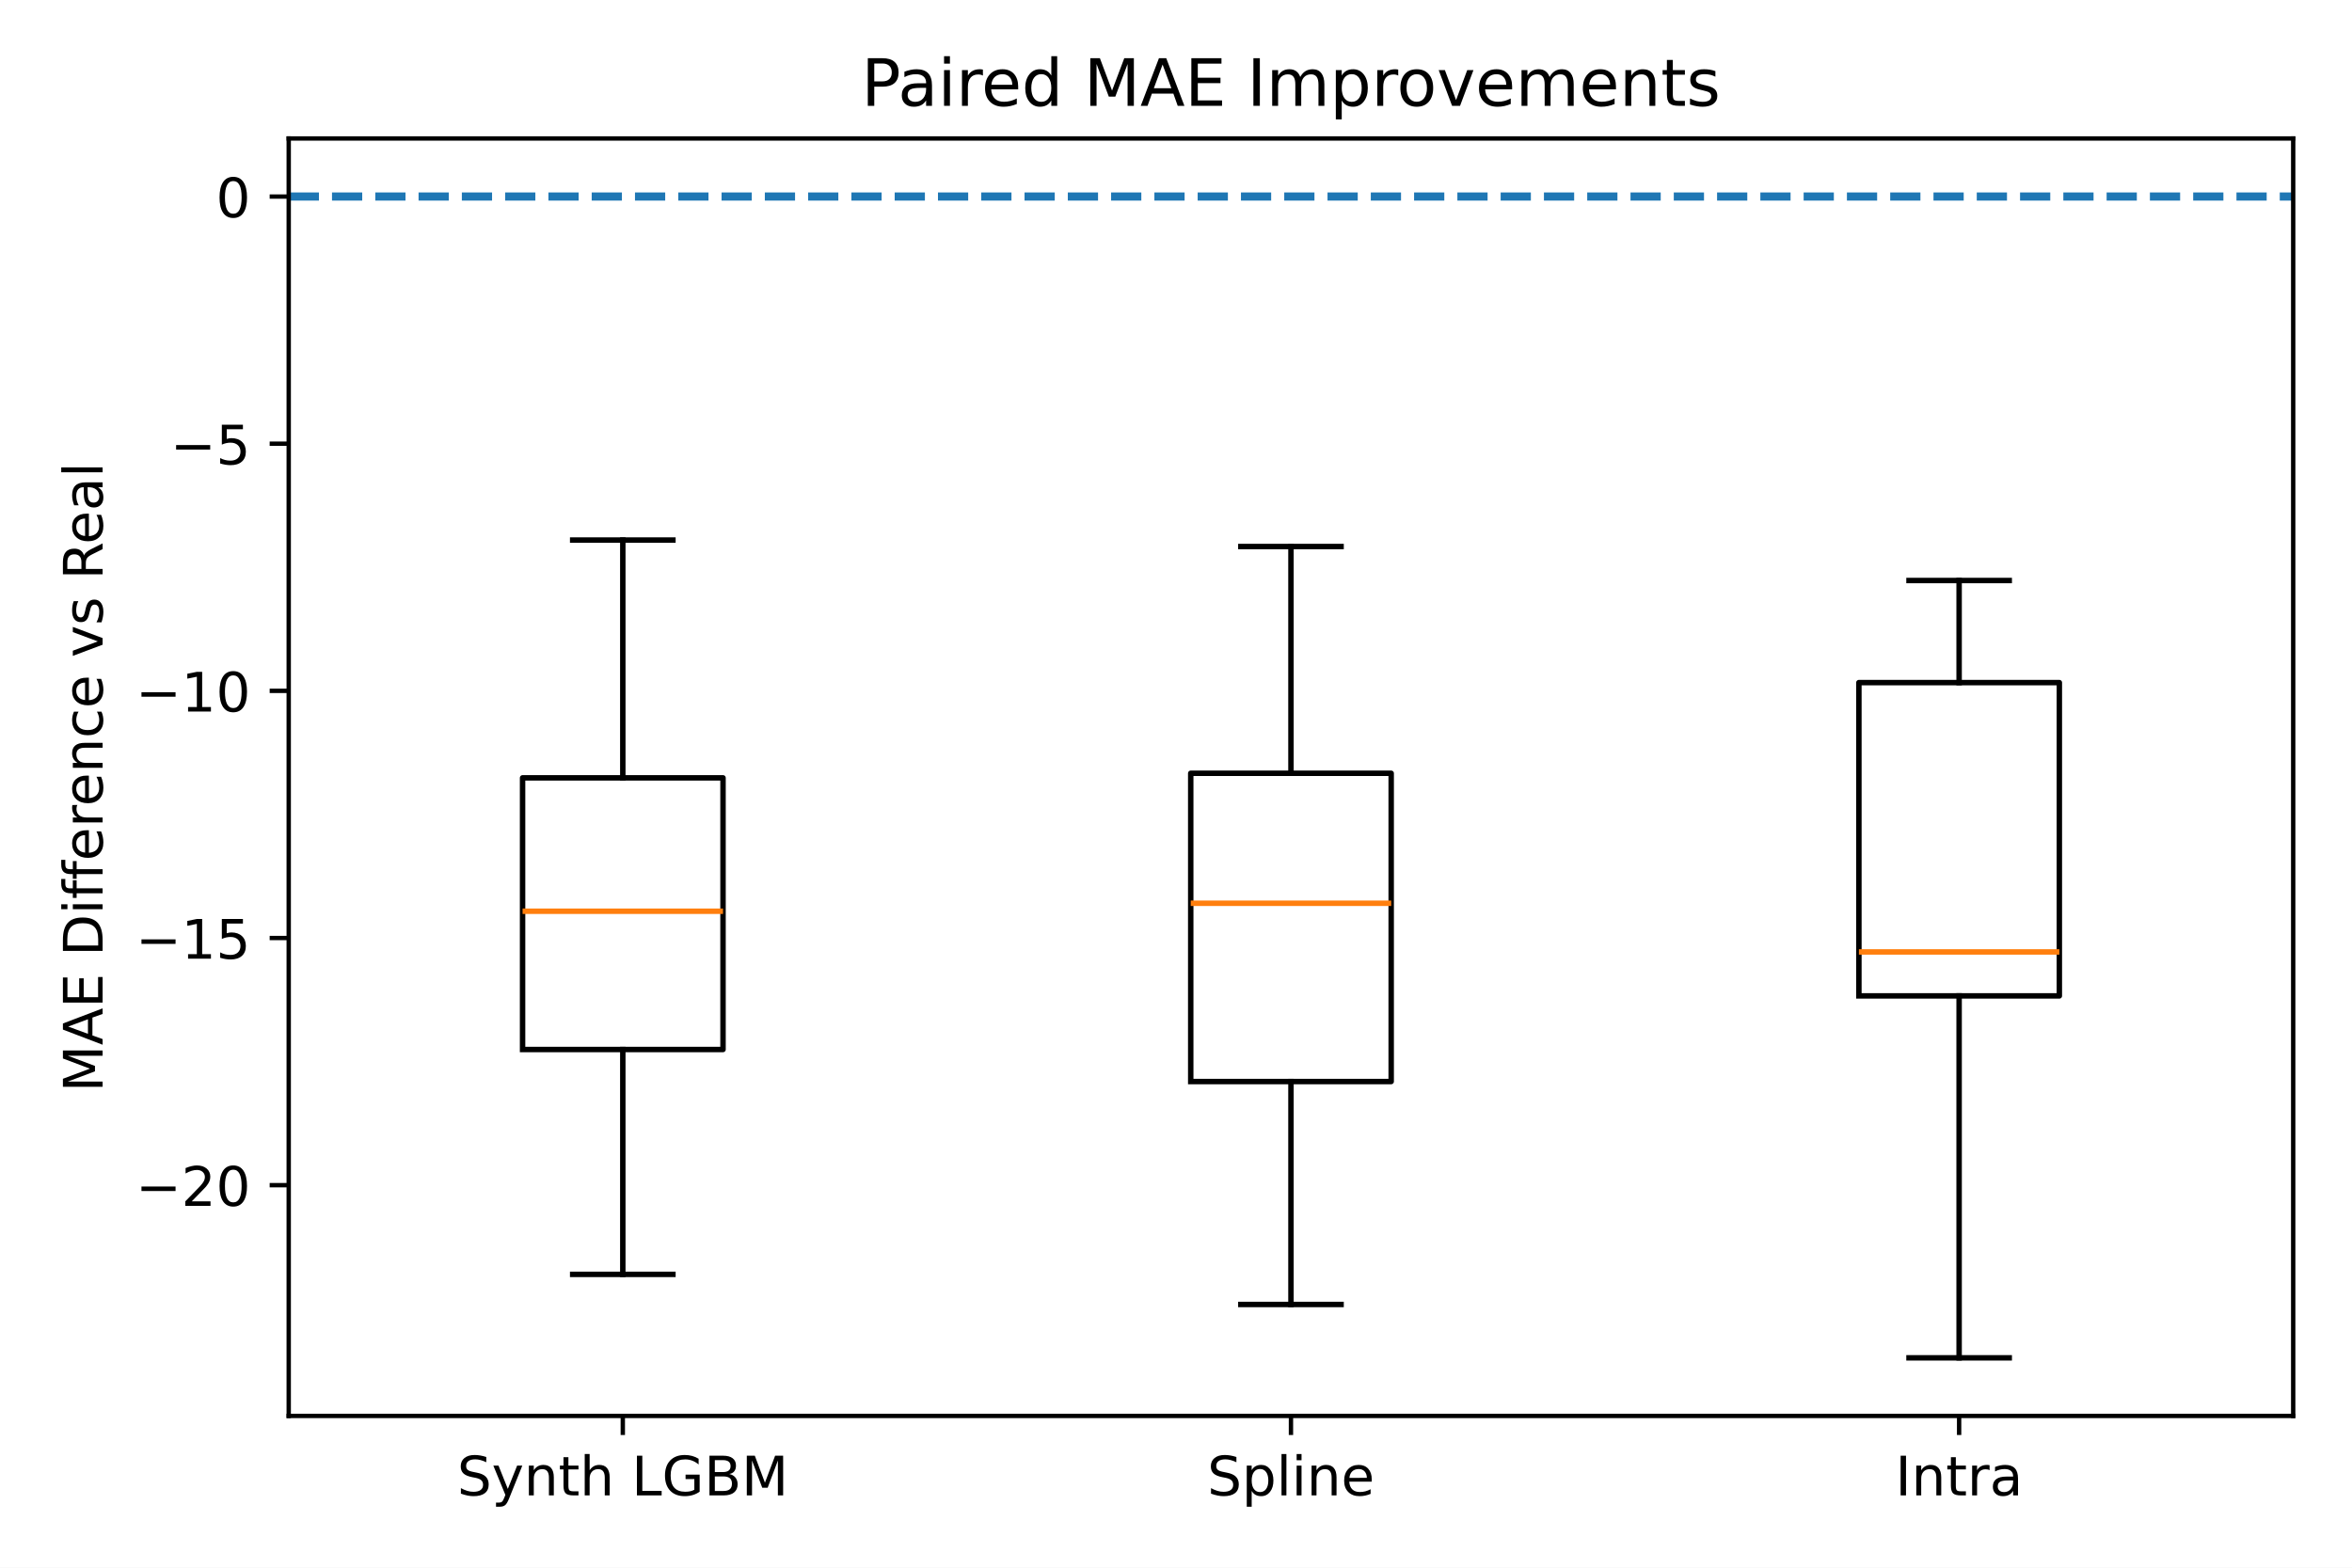
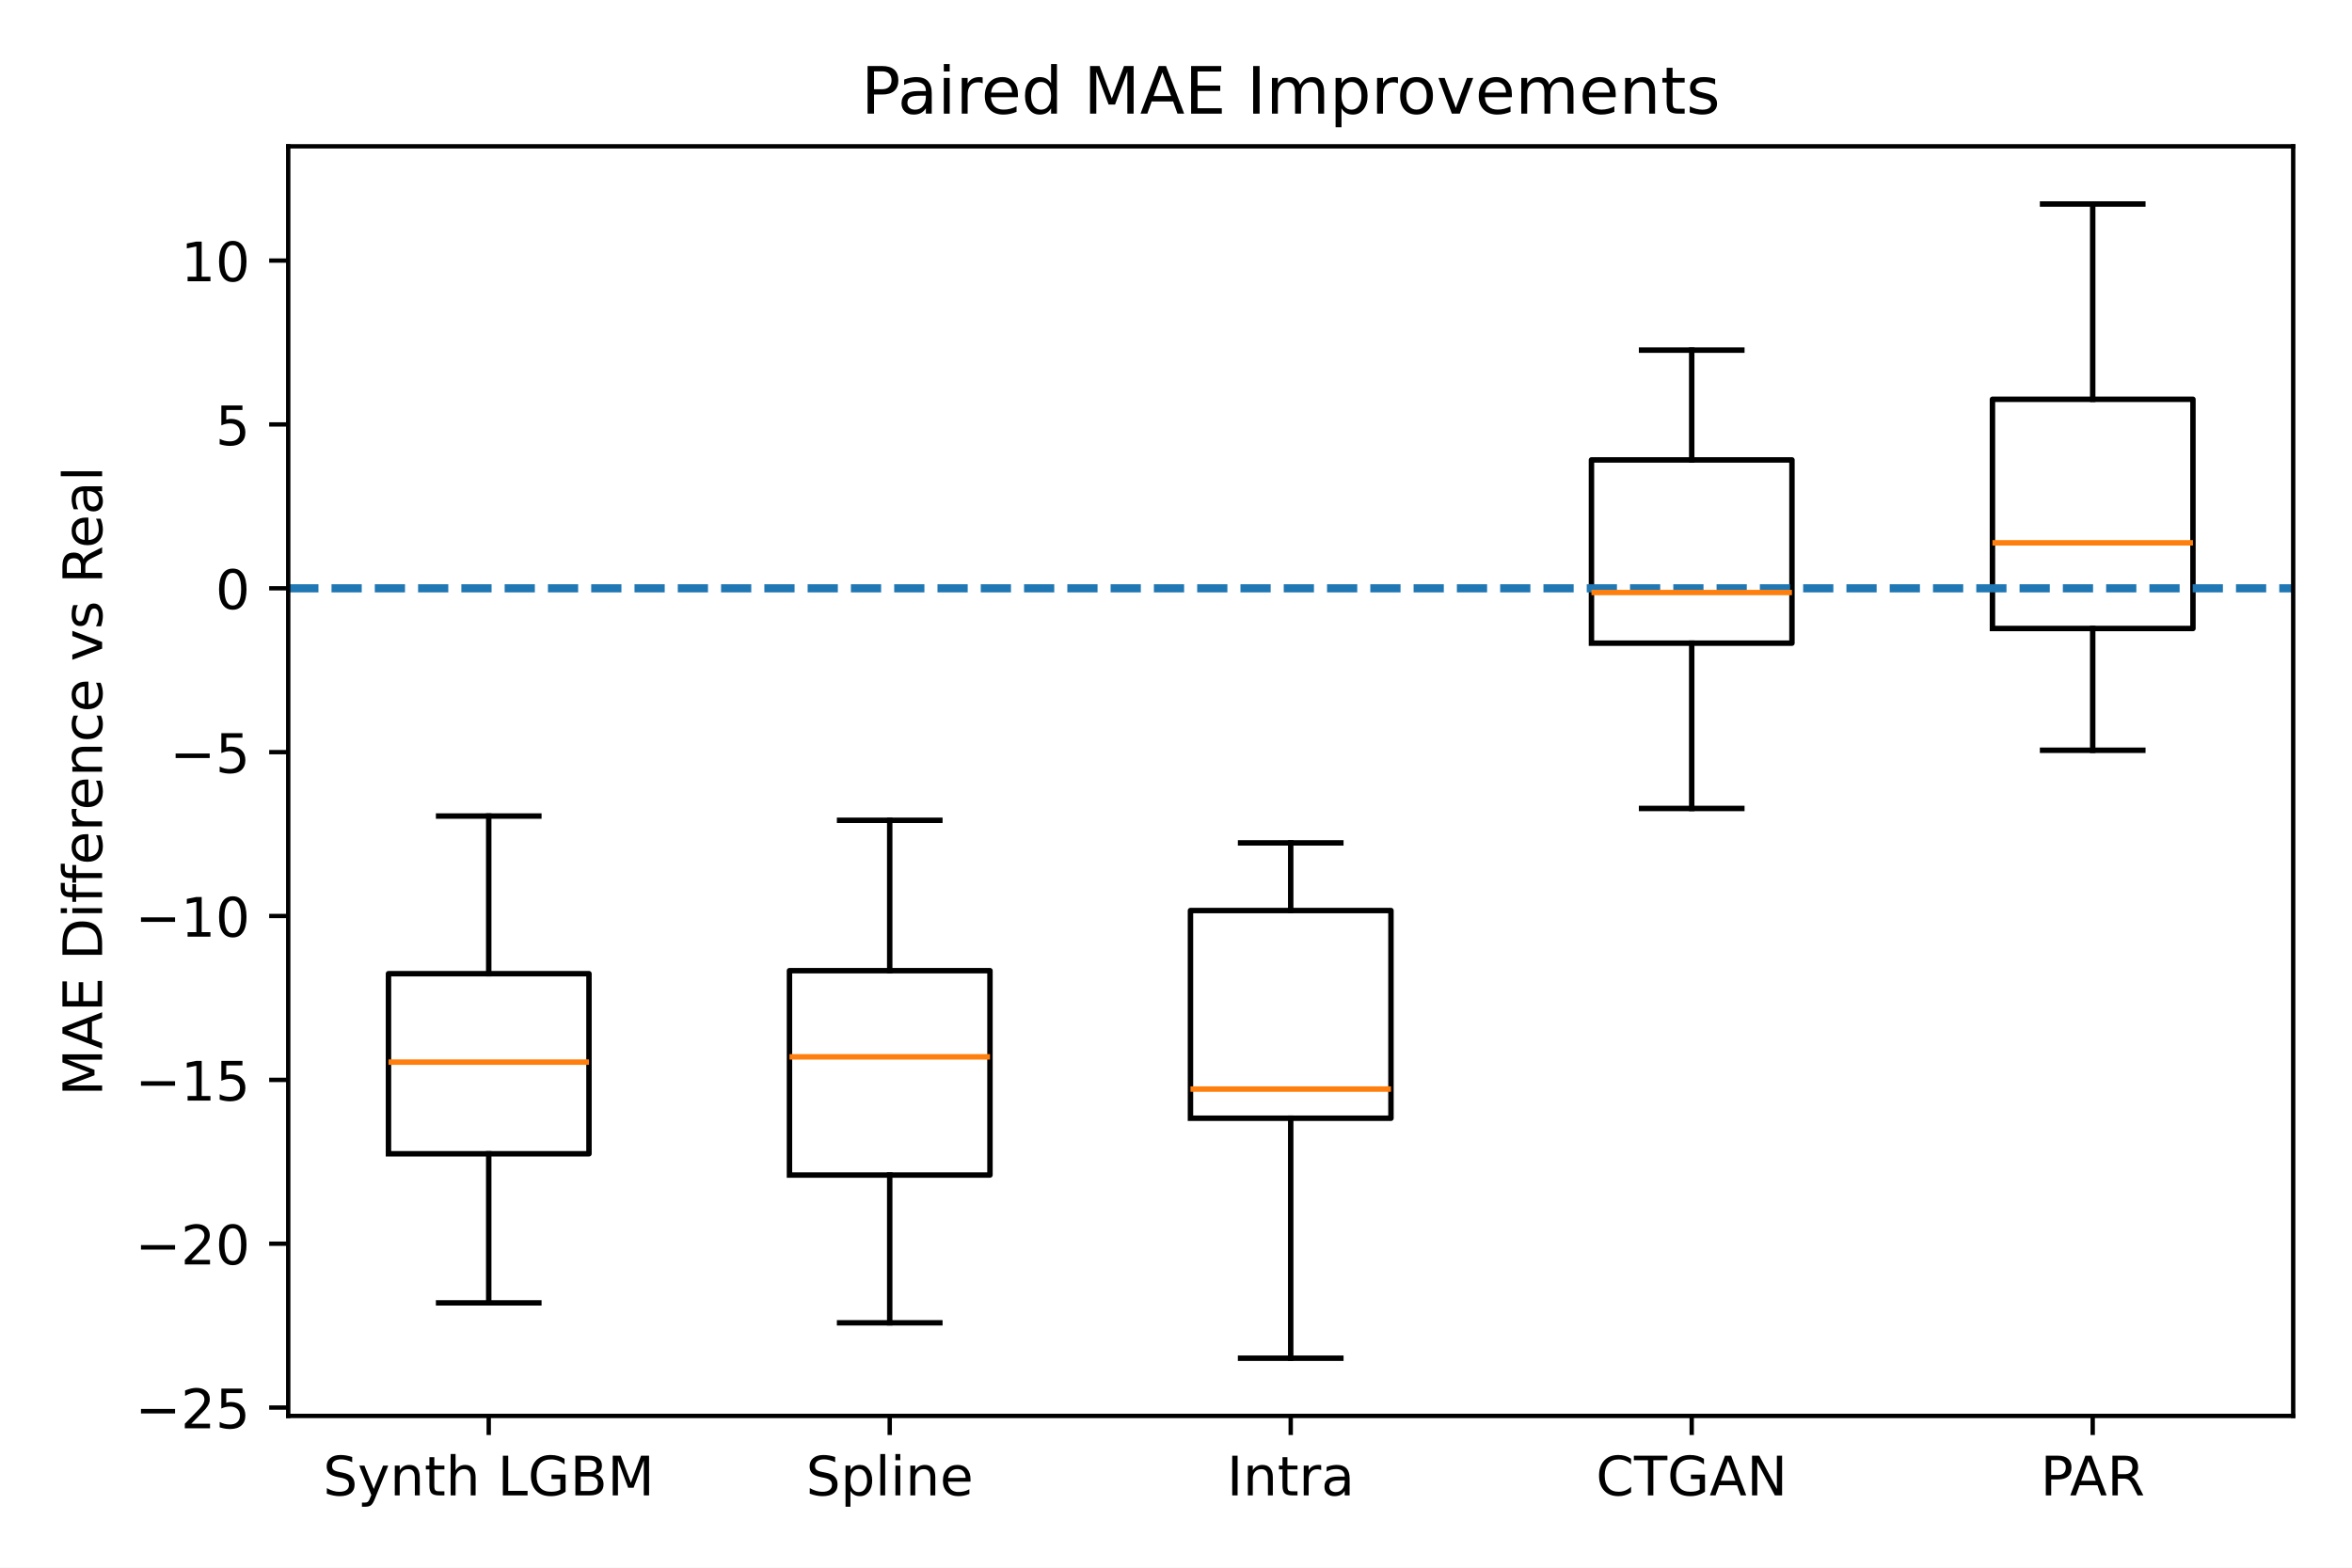
<svg xmlns="http://www.w3.org/2000/svg" xmlns:xlink="http://www.w3.org/1999/xlink" width="432pt" height="288pt" viewBox="0 0 432 288" version="1.1">
  <defs>
    <style type="text/css">*{stroke-linejoin: round; stroke-linecap: butt}</style>
  </defs>
  <g id="figure_1">
    <g id="patch_1">
      <path d="M 0 288  L 432 288  L 432 0  L 0 0  z " style="fill: #ffffff" />
    </g>
    <g id="axes_1">
      <g id="patch_2">
-         <path d="M 53.03 260.12  L 421.2 260.12  L 421.2 25.44  L 53.03 25.44  z " style="fill: #ffffff" />
+         <path d="M 52.94 260.12  L 421.2 260.12  L 421.2 26.88  L 52.94 26.88  z " style="fill: #ffffff" />
      </g>
      <g id="matplotlib.axis_1">
        <g id="xtick_1">
          <g id="line2d_1">
            <defs>
-               <path id="m2a86702e23" d="M 0 0  L 0 3.5  " style="stroke: #000000; stroke-width: 0.8" />
+               <path id="m027988847a" d="M 0 0  L 0 3.5  " style="stroke: #000000; stroke-width: 0.8" />
            </defs>
            <g>
-               <use xlink:href="#m2a86702e23" x="114.392" y="260.12" style="stroke: #000000; stroke-width: 0.8" />
+               <use xlink:href="#m027988847a" x="89.766" y="260.12" style="stroke: #000000; stroke-width: 0.8" />
            </g>
          </g>
          <g id="text_1">
-             <g transform="translate(83.96667 274.7184) scale(0.1 -0.1)">
+             <g transform="translate(59.341 274.7184) scale(0.1 -0.1)">
              <defs>
                <path id="DejaVuSans-53" d="M 3425 4513  L 3425 3897  Q 3066 4069 2747 4153  Q 2428 4238 2131 4238  Q 1616 4238 1336 4038  Q 1056 3838 1056 3469  Q 1056 3159 1242 3001  Q 1428 2844 1947 2747  L 2328 2669  Q 3034 2534 3370 2195  Q 3706 1856 3706 1288  Q 3706 609 3251 259  Q 2797 -91 1919 -91  Q 1588 -91 1214 -16  Q 841 59 441 206  L 441 856  Q 825 641 1194 531  Q 1563 422 1919 422  Q 2459 422 2753 634  Q 3047 847 3047 1241  Q 3047 1584 2836 1778  Q 2625 1972 2144 2069  L 1759 2144  Q 1053 2284 737 2584  Q 422 2884 422 3419  Q 422 4038 858 4394  Q 1294 4750 2059 4750  Q 2388 4750 2728 4690  Q 3069 4631 3425 4513  z " transform="scale(0.015625)" />
                <path id="DejaVuSans-79" d="M 2059 -325  Q 1816 -950 1584 -1140  Q 1353 -1331 966 -1331  L 506 -1331  L 506 -850  L 844 -850  Q 1081 -850 1212 -737  Q 1344 -625 1503 -206  L 1606 56  L 191 3500  L 800 3500  L 1894 763  L 2988 3500  L 3597 3500  L 2059 -325  z " transform="scale(0.015625)" />
                <path id="DejaVuSans-6e" d="M 3513 2113  L 3513 0  L 2938 0  L 2938 2094  Q 2938 2591 2744 2837  Q 2550 3084 2163 3084  Q 1697 3084 1428 2787  Q 1159 2491 1159 1978  L 1159 0  L 581 0  L 581 3500  L 1159 3500  L 1159 2956  Q 1366 3272 1645 3428  Q 1925 3584 2291 3584  Q 2894 3584 3203 3211  Q 3513 2838 3513 2113  z " transform="scale(0.015625)" />
                <path id="DejaVuSans-74" d="M 1172 4494  L 1172 3500  L 2356 3500  L 2356 3053  L 1172 3053  L 1172 1153  Q 1172 725 1289 603  Q 1406 481 1766 481  L 2356 481  L 2356 0  L 1766 0  Q 1100 0 847 248  Q 594 497 594 1153  L 594 3053  L 172 3053  L 172 3500  L 594 3500  L 594 4494  L 1172 4494  z " transform="scale(0.015625)" />
                <path id="DejaVuSans-68" d="M 3513 2113  L 3513 0  L 2938 0  L 2938 2094  Q 2938 2591 2744 2837  Q 2550 3084 2163 3084  Q 1697 3084 1428 2787  Q 1159 2491 1159 1978  L 1159 0  L 581 0  L 581 4863  L 1159 4863  L 1159 2956  Q 1366 3272 1645 3428  Q 1925 3584 2291 3584  Q 2894 3584 3203 3211  Q 3513 2838 3513 2113  z " transform="scale(0.015625)" />
                <path id="DejaVuSans-20" transform="scale(0.015625)" />
                <path id="DejaVuSans-4c" d="M 628 4666  L 1259 4666  L 1259 531  L 3531 531  L 3531 0  L 628 0  L 628 4666  z " transform="scale(0.015625)" />
                <path id="DejaVuSans-47" d="M 3809 666  L 3809 1919  L 2778 1919  L 2778 2438  L 4434 2438  L 4434 434  Q 4069 175 3628 42  Q 3188 -91 2688 -91  Q 1594 -91 976 548  Q 359 1188 359 2328  Q 359 3472 976 4111  Q 1594 4750 2688 4750  Q 3144 4750 3555 4637  Q 3966 4525 4313 4306  L 4313 3634  Q 3963 3931 3569 4081  Q 3175 4231 2741 4231  Q 1884 4231 1454 3753  Q 1025 3275 1025 2328  Q 1025 1384 1454 906  Q 1884 428 2741 428  Q 3075 428 3337 486  Q 3600 544 3809 666  z " transform="scale(0.015625)" />
                <path id="DejaVuSans-42" d="M 1259 2228  L 1259 519  L 2272 519  Q 2781 519 3026 730  Q 3272 941 3272 1375  Q 3272 1813 3026 2020  Q 2781 2228 2272 2228  L 1259 2228  z M 1259 4147  L 1259 2741  L 2194 2741  Q 2656 2741 2882 2914  Q 3109 3088 3109 3444  Q 3109 3797 2882 3972  Q 2656 4147 2194 4147  L 1259 4147  z M 628 4666  L 2241 4666  Q 2963 4666 3353 4366  Q 3744 4066 3744 3513  Q 3744 3084 3544 2831  Q 3344 2578 2956 2516  Q 3422 2416 3680 2098  Q 3938 1781 3938 1306  Q 3938 681 3513 340  Q 3088 0 2303 0  L 628 0  L 628 4666  z " transform="scale(0.015625)" />
                <path id="DejaVuSans-4d" d="M 628 4666  L 1569 4666  L 2759 1491  L 3956 4666  L 4897 4666  L 4897 0  L 4281 0  L 4281 4097  L 3078 897  L 2444 897  L 1241 4097  L 1241 0  L 628 0  L 628 4666  z " transform="scale(0.015625)" />
              </defs>
              <use xlink:href="#DejaVuSans-53" />
              <use xlink:href="#DejaVuSans-79" transform="translate(63.47656 0)" />
              <use xlink:href="#DejaVuSans-6e" transform="translate(122.6562 0)" />
              <use xlink:href="#DejaVuSans-74" transform="translate(186.0352 0)" />
              <use xlink:href="#DejaVuSans-68" transform="translate(225.2441 0)" />
              <use xlink:href="#DejaVuSans-20" transform="translate(288.623 0)" />
              <use xlink:href="#DejaVuSans-4c" transform="translate(320.4102 0)" />
              <use xlink:href="#DejaVuSans-47" transform="translate(376.123 0)" />
              <use xlink:href="#DejaVuSans-42" transform="translate(453.6133 0)" />
              <use xlink:href="#DejaVuSans-4d" transform="translate(522.2168 0)" />
            </g>
          </g>
        </g>
        <g id="xtick_2">
          <g id="line2d_2">
            <g>
-               <use xlink:href="#m2a86702e23" x="237.115" y="260.12" style="stroke: #000000; stroke-width: 0.8" />
+               <use xlink:href="#m027988847a" x="163.418" y="260.12" style="stroke: #000000; stroke-width: 0.8" />
            </g>
          </g>
          <g id="text_2">
-             <g transform="translate(221.7431 274.7184) scale(0.1 -0.1)">
+             <g transform="translate(148.0461 274.7184) scale(0.1 -0.1)">
              <defs>
                <path id="DejaVuSans-70" d="M 1159 525  L 1159 -1331  L 581 -1331  L 581 3500  L 1159 3500  L 1159 2969  Q 1341 3281 1617 3432  Q 1894 3584 2278 3584  Q 2916 3584 3314 3078  Q 3713 2572 3713 1747  Q 3713 922 3314 415  Q 2916 -91 2278 -91  Q 1894 -91 1617 61  Q 1341 213 1159 525  z M 3116 1747  Q 3116 2381 2855 2742  Q 2594 3103 2138 3103  Q 1681 3103 1420 2742  Q 1159 2381 1159 1747  Q 1159 1113 1420 752  Q 1681 391 2138 391  Q 2594 391 2855 752  Q 3116 1113 3116 1747  z " transform="scale(0.015625)" />
                <path id="DejaVuSans-6c" d="M 603 4863  L 1178 4863  L 1178 0  L 603 0  L 603 4863  z " transform="scale(0.015625)" />
                <path id="DejaVuSans-69" d="M 603 3500  L 1178 3500  L 1178 0  L 603 0  L 603 3500  z M 603 4863  L 1178 4863  L 1178 4134  L 603 4134  L 603 4863  z " transform="scale(0.015625)" />
                <path id="DejaVuSans-65" d="M 3597 1894  L 3597 1613  L 953 1613  Q 991 1019 1311 708  Q 1631 397 2203 397  Q 2534 397 2845 478  Q 3156 559 3463 722  L 3463 178  Q 3153 47 2828 -22  Q 2503 -91 2169 -91  Q 1331 -91 842 396  Q 353 884 353 1716  Q 353 2575 817 3079  Q 1281 3584 2069 3584  Q 2775 3584 3186 3129  Q 3597 2675 3597 1894  z M 3022 2063  Q 3016 2534 2758 2815  Q 2500 3097 2075 3097  Q 1594 3097 1305 2825  Q 1016 2553 972 2059  L 3022 2063  z " transform="scale(0.015625)" />
              </defs>
              <use xlink:href="#DejaVuSans-53" />
              <use xlink:href="#DejaVuSans-70" transform="translate(63.47656 0)" />
              <use xlink:href="#DejaVuSans-6c" transform="translate(126.9531 0)" />
              <use xlink:href="#DejaVuSans-69" transform="translate(154.7363 0)" />
              <use xlink:href="#DejaVuSans-6e" transform="translate(182.5195 0)" />
              <use xlink:href="#DejaVuSans-65" transform="translate(245.8984 0)" />
            </g>
          </g>
        </g>
        <g id="xtick_3">
          <g id="line2d_3">
            <g>
-               <use xlink:href="#m2a86702e23" x="359.838" y="260.12" style="stroke: #000000; stroke-width: 0.8" />
+               <use xlink:href="#m027988847a" x="237.07" y="260.12" style="stroke: #000000; stroke-width: 0.8" />
            </g>
          </g>
          <g id="text_3">
-             <g transform="translate(348.1149 274.7184) scale(0.1 -0.1)">
+             <g transform="translate(225.3466 274.7184) scale(0.1 -0.1)">
              <defs>
                <path id="DejaVuSans-49" d="M 628 4666  L 1259 4666  L 1259 0  L 628 0  L 628 4666  z " transform="scale(0.015625)" />
                <path id="DejaVuSans-72" d="M 2631 2963  Q 2534 3019 2420 3045  Q 2306 3072 2169 3072  Q 1681 3072 1420 2755  Q 1159 2438 1159 1844  L 1159 0  L 581 0  L 581 3500  L 1159 3500  L 1159 2956  Q 1341 3275 1631 3429  Q 1922 3584 2338 3584  Q 2397 3584 2469 3576  Q 2541 3569 2628 3553  L 2631 2963  z " transform="scale(0.015625)" />
                <path id="DejaVuSans-61" d="M 2194 1759  Q 1497 1759 1228 1600  Q 959 1441 959 1056  Q 959 750 1161 570  Q 1363 391 1709 391  Q 2188 391 2477 730  Q 2766 1069 2766 1631  L 2766 1759  L 2194 1759  z M 3341 1997  L 3341 0  L 2766 0  L 2766 531  Q 2569 213 2275 61  Q 1981 -91 1556 -91  Q 1019 -91 701 211  Q 384 513 384 1019  Q 384 1609 779 1909  Q 1175 2209 1959 2209  L 2766 2209  L 2766 2266  Q 2766 2663 2505 2880  Q 2244 3097 1772 3097  Q 1472 3097 1187 3025  Q 903 2953 641 2809  L 641 3341  Q 956 3463 1253 3523  Q 1550 3584 1831 3584  Q 2591 3584 2966 3190  Q 3341 2797 3341 1997  z " transform="scale(0.015625)" />
              </defs>
              <use xlink:href="#DejaVuSans-49" />
              <use xlink:href="#DejaVuSans-6e" transform="translate(29.49219 0)" />
              <use xlink:href="#DejaVuSans-74" transform="translate(92.87109 0)" />
              <use xlink:href="#DejaVuSans-72" transform="translate(132.0801 0)" />
              <use xlink:href="#DejaVuSans-61" transform="translate(173.1934 0)" />
            </g>
          </g>
        </g>
+         <g id="xtick_4">
+           <g id="line2d_4">
+             <g>
+               <use xlink:href="#m027988847a" x="310.722" y="260.12" style="stroke: #000000; stroke-width: 0.8" />
+             </g>
+           </g>
+           <g id="text_4">
+             <g transform="translate(293.1415 274.7184) scale(0.1 -0.1)">
+               <defs>
+                 <path id="DejaVuSans-43" d="M 4122 4306  L 4122 3641  Q 3803 3938 3442 4084  Q 3081 4231 2675 4231  Q 1875 4231 1450 3742  Q 1025 3253 1025 2328  Q 1025 1406 1450 917  Q 1875 428 2675 428  Q 3081 428 3442 575  Q 3803 722 4122 1019  L 4122 359  Q 3791 134 3420 21  Q 3050 -91 2638 -91  Q 1578 -91 968 557  Q 359 1206 359 2328  Q 359 3453 968 4101  Q 1578 4750 2638 4750  Q 3056 4750 3426 4639  Q 3797 4528 4122 4306  z " transform="scale(0.015625)" />
+                 <path id="DejaVuSans-54" d="M -19 4666  L 3928 4666  L 3928 4134  L 2272 4134  L 2272 0  L 1638 0  L 1638 4134  L -19 4134  L -19 4666  z " transform="scale(0.015625)" />
+                 <path id="DejaVuSans-41" d="M 2188 4044  L 1331 1722  L 3047 1722  L 2188 4044  z M 1831 4666  L 2547 4666  L 4325 0  L 3669 0  L 3244 1197  L 1141 1197  L 716 0  L 50 0  L 1831 4666  z " transform="scale(0.015625)" />
+                 <path id="DejaVuSans-4e" d="M 628 4666  L 1478 4666  L 3547 763  L 3547 4666  L 4159 4666  L 4159 0  L 3309 0  L 1241 3903  L 1241 0  L 628 0  L 628 4666  z " transform="scale(0.015625)" />
+               </defs>
+               <use xlink:href="#DejaVuSans-43" />
+               <use xlink:href="#DejaVuSans-54" transform="translate(69.82422 0)" />
+               <use xlink:href="#DejaVuSans-47" transform="translate(130.9082 0)" />
+               <use xlink:href="#DejaVuSans-41" transform="translate(208.3984 0)" />
+               <use xlink:href="#DejaVuSans-4e" transform="translate(276.8066 0)" />
+             </g>
+           </g>
+         </g>
+         <g id="xtick_5">
+           <g id="line2d_5">
+             <g>
+               <use xlink:href="#m027988847a" x="384.374" y="260.12" style="stroke: #000000; stroke-width: 0.8" />
+             </g>
+           </g>
+           <g id="text_5">
+             <g transform="translate(374.7834 274.7184) scale(0.1 -0.1)">
+               <defs>
+                 <path id="DejaVuSans-50" d="M 1259 4147  L 1259 2394  L 2053 2394  Q 2494 2394 2734 2622  Q 2975 2850 2975 3272  Q 2975 3691 2734 3919  Q 2494 4147 2053 4147  L 1259 4147  z M 628 4666  L 2053 4666  Q 2838 4666 3239 4311  Q 3641 3956 3641 3272  Q 3641 2581 3239 2228  Q 2838 1875 2053 1875  L 1259 1875  L 1259 0  L 628 0  L 628 4666  z " transform="scale(0.015625)" />
+                 <path id="DejaVuSans-52" d="M 2841 2188  Q 3044 2119 3236 1894  Q 3428 1669 3622 1275  L 4263 0  L 3584 0  L 2988 1197  Q 2756 1666 2539 1819  Q 2322 1972 1947 1972  L 1259 1972  L 1259 0  L 628 0  L 628 4666  L 2053 4666  Q 2853 4666 3247 4331  Q 3641 3997 3641 3322  Q 3641 2881 3436 2590  Q 3231 2300 2841 2188  z M 1259 4147  L 1259 2491  L 2053 2491  Q 2509 2491 2742 2702  Q 2975 2913 2975 3322  Q 2975 3731 2742 3939  Q 2509 4147 2053 4147  L 1259 4147  z " transform="scale(0.015625)" />
+               </defs>
+               <use xlink:href="#DejaVuSans-50" />
+               <use xlink:href="#DejaVuSans-41" transform="translate(53.92773 0)" />
+               <use xlink:href="#DejaVuSans-52" transform="translate(122.3359 0)" />
+             </g>
+           </g>
+         </g>
      </g>
      <g id="matplotlib.axis_2">
        <g id="ytick_1">
-           <g id="line2d_4">
+           <g id="line2d_6">
            <defs>
-               <path id="mbcd80afc4e" d="M 0 0  L -3.5 0  " style="stroke: #000000; stroke-width: 0.8" />
+               <path id="mc7ec3e5272" d="M 0 0  L -3.5 0  " style="stroke: #000000; stroke-width: 0.8" />
            </defs>
            <g>
-               <use xlink:href="#mbcd80afc4e" x="53.03" y="217.726" style="stroke: #000000; stroke-width: 0.8" />
-             </g>
-           </g>
-           <g id="text_4">
-             <g transform="translate(24.92531 221.5251) scale(0.1 -0.1)">
+               <use xlink:href="#mc7ec3e5272" x="52.94" y="258.586" style="stroke: #000000; stroke-width: 0.8" />
+             </g>
+           </g>
+           <g id="text_6">
+             <g transform="translate(24.83531 262.3854) scale(0.1 -0.1)">
              <defs>
                <path id="DejaVuSans-2212" d="M 678 2272  L 4684 2272  L 4684 1741  L 678 1741  L 678 2272  z " transform="scale(0.015625)" />
                <path id="DejaVuSans-32" d="M 1228 531  L 3431 531  L 3431 0  L 469 0  L 469 531  Q 828 903 1448 1529  Q 2069 2156 2228 2338  Q 2531 2678 2651 2914  Q 2772 3150 2772 3378  Q 2772 3750 2511 3984  Q 2250 4219 1831 4219  Q 1534 4219 1204 4116  Q 875 4013 500 3803  L 500 4441  Q 881 4594 1212 4672  Q 1544 4750 1819 4750  Q 2544 4750 2975 4387  Q 3406 4025 3406 3419  Q 3406 3131 3298 2873  Q 3191 2616 2906 2266  Q 2828 2175 2409 1742  Q 1991 1309 1228 531  z " transform="scale(0.015625)" />
+                 <path id="DejaVuSans-35" d="M 691 4666  L 3169 4666  L 3169 4134  L 1269 4134  L 1269 2991  Q 1406 3038 1543 3061  Q 1681 3084 1819 3084  Q 2600 3084 3056 2656  Q 3513 2228 3513 1497  Q 3513 744 3044 326  Q 2575 -91 1722 -91  Q 1428 -91 1123 -41  Q 819 9 494 109  L 494 744  Q 775 591 1075 516  Q 1375 441 1709 441  Q 2250 441 2565 725  Q 2881 1009 2881 1497  Q 2881 1984 2565 2268  Q 2250 2553 1709 2553  Q 1456 2553 1204 2497  Q 953 2441 691 2322  L 691 4666  z " transform="scale(0.015625)" />
+               </defs>
+               <use xlink:href="#DejaVuSans-2212" />
+               <use xlink:href="#DejaVuSans-32" transform="translate(83.78906 0)" />
+               <use xlink:href="#DejaVuSans-35" transform="translate(147.4121 0)" />
+             </g>
+           </g>
+         </g>
+         <g id="ytick_2">
+           <g id="line2d_7">
+             <g>
+               <use xlink:href="#mc7ec3e5272" x="52.94" y="228.484" style="stroke: #000000; stroke-width: 0.8" />
+             </g>
+           </g>
+           <g id="text_7">
+             <g transform="translate(24.83531 232.2836) scale(0.1 -0.1)">
+               <defs>
                <path id="DejaVuSans-30" d="M 2034 4250  Q 1547 4250 1301 3770  Q 1056 3291 1056 2328  Q 1056 1369 1301 889  Q 1547 409 2034 409  Q 2525 409 2770 889  Q 3016 1369 3016 2328  Q 3016 3291 2770 3770  Q 2525 4250 2034 4250  z M 2034 4750  Q 2819 4750 3233 4129  Q 3647 3509 3647 2328  Q 3647 1150 3233 529  Q 2819 -91 2034 -91  Q 1250 -91 836 529  Q 422 1150 422 2328  Q 422 3509 836 4129  Q 1250 4750 2034 4750  z " transform="scale(0.015625)" />
              </defs>
              <use xlink:href="#DejaVuSans-2212" />
              <use xlink:href="#DejaVuSans-32" transform="translate(83.78906 0)" />
              <use xlink:href="#DejaVuSans-30" transform="translate(147.4121 0)" />
            </g>
          </g>
        </g>
-         <g id="ytick_2">
-           <g id="line2d_5">
-             <g>
-               <use xlink:href="#mbcd80afc4e" x="53.03" y="172.321" style="stroke: #000000; stroke-width: 0.8" />
-             </g>
-           </g>
-           <g id="text_5">
-             <g transform="translate(24.92531 176.1205) scale(0.1 -0.1)">
+         <g id="ytick_3">
+           <g id="line2d_8">
+             <g>
+               <use xlink:href="#mc7ec3e5272" x="52.94" y="198.383" style="stroke: #000000; stroke-width: 0.8" />
+             </g>
+           </g>
+           <g id="text_8">
+             <g transform="translate(24.83531 202.1818) scale(0.1 -0.1)">
              <defs>
                <path id="DejaVuSans-31" d="M 794 531  L 1825 531  L 1825 4091  L 703 3866  L 703 4441  L 1819 4666  L 2450 4666  L 2450 531  L 3481 531  L 3481 0  L 794 0  L 794 531  z " transform="scale(0.015625)" />
-                 <path id="DejaVuSans-35" d="M 691 4666  L 3169 4666  L 3169 4134  L 1269 4134  L 1269 2991  Q 1406 3038 1543 3061  Q 1681 3084 1819 3084  Q 2600 3084 3056 2656  Q 3513 2228 3513 1497  Q 3513 744 3044 326  Q 2575 -91 1722 -91  Q 1428 -91 1123 -41  Q 819 9 494 109  L 494 744  Q 775 591 1075 516  Q 1375 441 1709 441  Q 2250 441 2565 725  Q 2881 1009 2881 1497  Q 2881 1984 2565 2268  Q 2250 2553 1709 2553  Q 1456 2553 1204 2497  Q 953 2441 691 2322  L 691 4666  z " transform="scale(0.015625)" />
              </defs>
              <use xlink:href="#DejaVuSans-2212" />
              <use xlink:href="#DejaVuSans-31" transform="translate(83.78906 0)" />
              <use xlink:href="#DejaVuSans-35" transform="translate(147.4121 0)" />
            </g>
          </g>
        </g>
-         <g id="ytick_3">
-           <g id="line2d_6">
-             <g>
-               <use xlink:href="#mbcd80afc4e" x="53.03" y="126.917" style="stroke: #000000; stroke-width: 0.8" />
-             </g>
-           </g>
-           <g id="text_6">
-             <g transform="translate(24.92531 130.7158) scale(0.1 -0.1)">
+         <g id="ytick_4">
+           <g id="line2d_9">
+             <g>
+               <use xlink:href="#mc7ec3e5272" x="52.94" y="168.281" style="stroke: #000000; stroke-width: 0.8" />
+             </g>
+           </g>
+           <g id="text_9">
+             <g transform="translate(24.83531 172.08) scale(0.1 -0.1)">
              <use xlink:href="#DejaVuSans-2212" />
              <use xlink:href="#DejaVuSans-31" transform="translate(83.78906 0)" />
              <use xlink:href="#DejaVuSans-30" transform="translate(147.4121 0)" />
            </g>
          </g>
        </g>
-         <g id="ytick_4">
-           <g id="line2d_7">
-             <g>
-               <use xlink:href="#mbcd80afc4e" x="53.03" y="81.512" style="stroke: #000000; stroke-width: 0.8" />
-             </g>
-           </g>
-           <g id="text_7">
-             <g transform="translate(31.28781 85.31115) scale(0.1 -0.1)">
+         <g id="ytick_5">
+           <g id="line2d_10">
+             <g>
+               <use xlink:href="#mc7ec3e5272" x="52.94" y="138.179" style="stroke: #000000; stroke-width: 0.8" />
+             </g>
+           </g>
+           <g id="text_10">
+             <g transform="translate(31.19781 141.9782) scale(0.1 -0.1)">
              <use xlink:href="#DejaVuSans-2212" />
              <use xlink:href="#DejaVuSans-35" transform="translate(83.78906 0)" />
            </g>
          </g>
        </g>
-         <g id="ytick_5">
-           <g id="line2d_8">
-             <g>
-               <use xlink:href="#mbcd80afc4e" x="53.03" y="36.107" style="stroke: #000000; stroke-width: 0.8" />
-             </g>
-           </g>
-           <g id="text_8">
-             <g transform="translate(39.6675 39.90649) scale(0.1 -0.1)">
+         <g id="ytick_6">
+           <g id="line2d_11">
+             <g>
+               <use xlink:href="#mc7ec3e5272" x="52.94" y="108.077" style="stroke: #000000; stroke-width: 0.8" />
+             </g>
+           </g>
+           <g id="text_11">
+             <g transform="translate(39.5775 111.8764) scale(0.1 -0.1)">
              <use xlink:href="#DejaVuSans-30" />
            </g>
          </g>
        </g>
-         <g id="text_9">
-           <g transform="translate(18.84562 200.6339) rotate(-90) scale(0.1 -0.1)">
+         <g id="ytick_7">
+           <g id="line2d_12">
+             <g>
+               <use xlink:href="#mc7ec3e5272" x="52.94" y="77.975" style="stroke: #000000; stroke-width: 0.8" />
+             </g>
+           </g>
+           <g id="text_12">
+             <g transform="translate(39.5775 81.77461) scale(0.1 -0.1)">
+               <use xlink:href="#DejaVuSans-35" />
+             </g>
+           </g>
+         </g>
+         <g id="ytick_8">
+           <g id="line2d_13">
+             <g>
+               <use xlink:href="#mc7ec3e5272" x="52.94" y="47.874" style="stroke: #000000; stroke-width: 0.8" />
+             </g>
+           </g>
+           <g id="text_13">
+             <g transform="translate(33.215 51.67282) scale(0.1 -0.1)">
+               <use xlink:href="#DejaVuSans-31" />
+               <use xlink:href="#DejaVuSans-30" transform="translate(63.62305 0)" />
+             </g>
+           </g>
+         </g>
+         <g id="text_14">
+           <g transform="translate(18.75562 201.3539) rotate(-90) scale(0.1 -0.1)">
            <defs>
-               <path id="DejaVuSans-41" d="M 2188 4044  L 1331 1722  L 3047 1722  L 2188 4044  z M 1831 4666  L 2547 4666  L 4325 0  L 3669 0  L 3244 1197  L 1141 1197  L 716 0  L 50 0  L 1831 4666  z " transform="scale(0.015625)" />
              <path id="DejaVuSans-45" d="M 628 4666  L 3578 4666  L 3578 4134  L 1259 4134  L 1259 2753  L 3481 2753  L 3481 2222  L 1259 2222  L 1259 531  L 3634 531  L 3634 0  L 628 0  L 628 4666  z " transform="scale(0.015625)" />
              <path id="DejaVuSans-44" d="M 1259 4147  L 1259 519  L 2022 519  Q 2988 519 3436 956  Q 3884 1394 3884 2338  Q 3884 3275 3436 3711  Q 2988 4147 2022 4147  L 1259 4147  z M 628 4666  L 1925 4666  Q 3281 4666 3915 4102  Q 4550 3538 4550 2338  Q 4550 1131 3912 565  Q 3275 0 1925 0  L 628 0  L 628 4666  z " transform="scale(0.015625)" />
              <path id="DejaVuSans-66" d="M 2375 4863  L 2375 4384  L 1825 4384  Q 1516 4384 1395 4259  Q 1275 4134 1275 3809  L 1275 3500  L 2222 3500  L 2222 3053  L 1275 3053  L 1275 0  L 697 0  L 697 3053  L 147 3053  L 147 3500  L 697 3500  L 697 3744  Q 697 4328 969 4595  Q 1241 4863 1831 4863  L 2375 4863  z " transform="scale(0.015625)" />
              <path id="DejaVuSans-63" d="M 3122 3366  L 3122 2828  Q 2878 2963 2633 3030  Q 2388 3097 2138 3097  Q 1578 3097 1268 2742  Q 959 2388 959 1747  Q 959 1106 1268 751  Q 1578 397 2138 397  Q 2388 397 2633 464  Q 2878 531 3122 666  L 3122 134  Q 2881 22 2623 -34  Q 2366 -91 2075 -91  Q 1284 -91 818 406  Q 353 903 353 1747  Q 353 2603 823 3093  Q 1294 3584 2113 3584  Q 2378 3584 2631 3529  Q 2884 3475 3122 3366  z " transform="scale(0.015625)" />
              <path id="DejaVuSans-76" d="M 191 3500  L 800 3500  L 1894 563  L 2988 3500  L 3597 3500  L 2284 0  L 1503 0  L 191 3500  z " transform="scale(0.015625)" />
              <path id="DejaVuSans-73" d="M 2834 3397  L 2834 2853  Q 2591 2978 2328 3040  Q 2066 3103 1784 3103  Q 1356 3103 1142 2972  Q 928 2841 928 2578  Q 928 2378 1081 2264  Q 1234 2150 1697 2047  L 1894 2003  Q 2506 1872 2764 1633  Q 3022 1394 3022 966  Q 3022 478 2636 193  Q 2250 -91 1575 -91  Q 1294 -91 989 -36  Q 684 19 347 128  L 347 722  Q 666 556 975 473  Q 1284 391 1588 391  Q 1994 391 2212 530  Q 2431 669 2431 922  Q 2431 1156 2273 1281  Q 2116 1406 1581 1522  L 1381 1569  Q 847 1681 609 1914  Q 372 2147 372 2553  Q 372 3047 722 3315  Q 1072 3584 1716 3584  Q 2034 3584 2315 3537  Q 2597 3491 2834 3397  z " transform="scale(0.015625)" />
-               <path id="DejaVuSans-52" d="M 2841 2188  Q 3044 2119 3236 1894  Q 3428 1669 3622 1275  L 4263 0  L 3584 0  L 2988 1197  Q 2756 1666 2539 1819  Q 2322 1972 1947 1972  L 1259 1972  L 1259 0  L 628 0  L 628 4666  L 2053 4666  Q 2853 4666 3247 4331  Q 3641 3997 3641 3322  Q 3641 2881 3436 2590  Q 3231 2300 2841 2188  z M 1259 4147  L 1259 2491  L 2053 2491  Q 2509 2491 2742 2702  Q 2975 2913 2975 3322  Q 2975 3731 2742 3939  Q 2509 4147 2053 4147  L 1259 4147  z " transform="scale(0.015625)" />
            </defs>
            <use xlink:href="#DejaVuSans-4d" />
            <use xlink:href="#DejaVuSans-41" transform="translate(86.2793 0)" />
            <use xlink:href="#DejaVuSans-45" transform="translate(154.6875 0)" />
            <use xlink:href="#DejaVuSans-20" transform="translate(217.8711 0)" />
            <use xlink:href="#DejaVuSans-44" transform="translate(249.6582 0)" />
            <use xlink:href="#DejaVuSans-69" transform="translate(326.6602 0)" />
            <use xlink:href="#DejaVuSans-66" transform="translate(354.4434 0)" />
            <use xlink:href="#DejaVuSans-66" transform="translate(389.6484 0)" />
            <use xlink:href="#DejaVuSans-65" transform="translate(424.8535 0)" />
            <use xlink:href="#DejaVuSans-72" transform="translate(486.377 0)" />
            <use xlink:href="#DejaVuSans-65" transform="translate(525.2402 0)" />
            <use xlink:href="#DejaVuSans-6e" transform="translate(586.7637 0)" />
            <use xlink:href="#DejaVuSans-63" transform="translate(650.1426 0)" />
            <use xlink:href="#DejaVuSans-65" transform="translate(705.123 0)" />
            <use xlink:href="#DejaVuSans-20" transform="translate(766.6465 0)" />
            <use xlink:href="#DejaVuSans-76" transform="translate(798.4336 0)" />
            <use xlink:href="#DejaVuSans-73" transform="translate(857.6133 0)" />
            <use xlink:href="#DejaVuSans-20" transform="translate(909.7129 0)" />
            <use xlink:href="#DejaVuSans-52" transform="translate(941.5 0)" />
            <use xlink:href="#DejaVuSans-65" transform="translate(1006.482 0)" />
            <use xlink:href="#DejaVuSans-61" transform="translate(1068.006 0)" />
            <use xlink:href="#DejaVuSans-6c" transform="translate(1129.285 0)" />
          </g>
        </g>
      </g>
-       <g id="line2d_9">
-         <path d="M 95.983 192.802  L 132.8 192.802  L 132.8 142.9  L 95.983 142.9  L 95.983 192.802  " clip-path="url(#p4f9765eb42)" style="fill: none; stroke: #000000; stroke-linecap: square" />
-       </g>
-       <g id="line2d_10">
-         <path d="M 114.392 192.802  L 114.392 234.117  " clip-path="url(#p4f9765eb42)" style="fill: none; stroke: #000000; stroke-linecap: square" />
-       </g>
-       <g id="line2d_11">
-         <path d="M 114.392 142.9  L 114.392 99.217  " clip-path="url(#p4f9765eb42)" style="fill: none; stroke: #000000; stroke-linecap: square" />
-       </g>
-       <g id="line2d_12">
-         <path d="M 105.187 234.117  L 123.596 234.117  " clip-path="url(#p4f9765eb42)" style="fill: none; stroke: #000000; stroke-linecap: square" />
-       </g>
-       <g id="line2d_13">
-         <path d="M 105.187 99.217  L 123.596 99.217  " clip-path="url(#p4f9765eb42)" style="fill: none; stroke: #000000; stroke-linecap: square" />
-       </g>
-       <g id="line2d_14" />
+       <g id="line2d_14">
+         <path d="M 71.353 211.961  L 108.179 211.961  L 108.179 178.877  L 71.353 178.877  L 71.353 211.961  " clip-path="url(#pc84c4bf948)" style="fill: none; stroke: #000000; stroke-linecap: square" />
+       </g>
      <g id="line2d_15">
-         <path d="M 218.707 198.688  L 255.524 198.688  L 255.524 142.06  L 218.707 142.06  L 218.707 198.688  " clip-path="url(#p4f9765eb42)" style="fill: none; stroke: #000000; stroke-linecap: square" />
+         <path d="M 89.766 211.961  L 89.766 239.351  " clip-path="url(#pc84c4bf948)" style="fill: none; stroke: #000000; stroke-linecap: square" />
      </g>
      <g id="line2d_16">
-         <path d="M 237.115 198.688  L 237.115 239.643  " clip-path="url(#p4f9765eb42)" style="fill: none; stroke: #000000; stroke-linecap: square" />
+         <path d="M 89.766 178.877  L 89.766 149.917  " clip-path="url(#pc84c4bf948)" style="fill: none; stroke: #000000; stroke-linecap: square" />
      </g>
      <g id="line2d_17">
-         <path d="M 237.115 142.06  L 237.115 100.402  " clip-path="url(#p4f9765eb42)" style="fill: none; stroke: #000000; stroke-linecap: square" />
+         <path d="M 80.559 239.351  L 98.972 239.351  " clip-path="url(#pc84c4bf948)" style="fill: none; stroke: #000000; stroke-linecap: square" />
      </g>
      <g id="line2d_18">
-         <path d="M 227.911 239.643  L 246.319 239.643  " clip-path="url(#p4f9765eb42)" style="fill: none; stroke: #000000; stroke-linecap: square" />
-       </g>
-       <g id="line2d_19">
-         <path d="M 227.911 100.402  L 246.319 100.402  " clip-path="url(#p4f9765eb42)" style="fill: none; stroke: #000000; stroke-linecap: square" />
-       </g>
-       <g id="line2d_20" />
+         <path d="M 80.559 149.917  L 98.972 149.917  " clip-path="url(#pc84c4bf948)" style="fill: none; stroke: #000000; stroke-linecap: square" />
+       </g>
+       <g id="line2d_19" />
+       <g id="line2d_20">
+         <path d="M 145.005 215.863  L 181.831 215.863  L 181.831 178.32  L 145.005 178.32  L 145.005 215.863  " clip-path="url(#pc84c4bf948)" style="fill: none; stroke: #000000; stroke-linecap: square" />
+       </g>
      <g id="line2d_21">
-         <path d="M 341.43 182.959  L 378.247 182.959  L 378.247 125.401  L 341.43 125.401  L 341.43 182.959  " clip-path="url(#p4f9765eb42)" style="fill: none; stroke: #000000; stroke-linecap: square" />
+         <path d="M 163.418 215.863  L 163.418 243.014  " clip-path="url(#pc84c4bf948)" style="fill: none; stroke: #000000; stroke-linecap: square" />
      </g>
      <g id="line2d_22">
-         <path d="M 359.838 182.959  L 359.838 249.453  " clip-path="url(#p4f9765eb42)" style="fill: none; stroke: #000000; stroke-linecap: square" />
+         <path d="M 163.418 178.32  L 163.418 150.703  " clip-path="url(#pc84c4bf948)" style="fill: none; stroke: #000000; stroke-linecap: square" />
      </g>
      <g id="line2d_23">
-         <path d="M 359.838 125.401  L 359.838 106.646  " clip-path="url(#p4f9765eb42)" style="fill: none; stroke: #000000; stroke-linecap: square" />
+         <path d="M 154.212 243.014  L 172.625 243.014  " clip-path="url(#pc84c4bf948)" style="fill: none; stroke: #000000; stroke-linecap: square" />
      </g>
      <g id="line2d_24">
-         <path d="M 350.634 249.453  L 369.043 249.453  " clip-path="url(#p4f9765eb42)" style="fill: none; stroke: #000000; stroke-linecap: square" />
-       </g>
-       <g id="line2d_25">
-         <path d="M 350.634 106.646  L 369.043 106.646  " clip-path="url(#p4f9765eb42)" style="fill: none; stroke: #000000; stroke-linecap: square" />
-       </g>
-       <g id="line2d_26" />
+         <path d="M 154.212 150.703  L 172.625 150.703  " clip-path="url(#pc84c4bf948)" style="fill: none; stroke: #000000; stroke-linecap: square" />
+       </g>
+       <g id="line2d_25" />
+       <g id="line2d_26">
+         <path d="M 218.657 205.435  L 255.483 205.435  L 255.483 167.276  L 218.657 167.276  L 218.657 205.435  " clip-path="url(#pc84c4bf948)" style="fill: none; stroke: #000000; stroke-linecap: square" />
+       </g>
      <g id="line2d_27">
-         <path d="M 53.03 36.107  L 421.2 36.107  " clip-path="url(#p4f9765eb42)" style="fill: none; stroke-dasharray: 5.55,2.4; stroke-dashoffset: 0; stroke: #1f77b4; stroke-width: 1.5" />
+         <path d="M 237.07 205.435  L 237.07 249.518  " clip-path="url(#pc84c4bf948)" style="fill: none; stroke: #000000; stroke-linecap: square" />
      </g>
      <g id="line2d_28">
-         <path d="M 95.983 167.405  L 132.8 167.405  " clip-path="url(#p4f9765eb42)" style="fill: none; stroke: #ff7f0e" />
+         <path d="M 237.07 167.276  L 237.07 154.842  " clip-path="url(#pc84c4bf948)" style="fill: none; stroke: #000000; stroke-linecap: square" />
      </g>
      <g id="line2d_29">
-         <path d="M 218.707 165.939  L 255.524 165.939  " clip-path="url(#p4f9765eb42)" style="fill: none; stroke: #ff7f0e" />
+         <path d="M 227.863 249.518  L 246.276 249.518  " clip-path="url(#pc84c4bf948)" style="fill: none; stroke: #000000; stroke-linecap: square" />
      </g>
      <g id="line2d_30">
-         <path d="M 341.43 174.878  L 378.247 174.878  " clip-path="url(#p4f9765eb42)" style="fill: none; stroke: #ff7f0e" />
+         <path d="M 227.863 154.842  L 246.276 154.842  " clip-path="url(#pc84c4bf948)" style="fill: none; stroke: #000000; stroke-linecap: square" />
+       </g>
+       <g id="line2d_31" />
+       <g id="line2d_32">
+         <path d="M 292.309 118.155  L 329.135 118.155  L 329.135 84.491  L 292.309 84.491  L 292.309 118.155  " clip-path="url(#pc84c4bf948)" style="fill: none; stroke: #000000; stroke-linecap: square" />
+       </g>
+       <g id="line2d_33">
+         <path d="M 310.722 118.155  L 310.722 148.523  " clip-path="url(#pc84c4bf948)" style="fill: none; stroke: #000000; stroke-linecap: square" />
+       </g>
+       <g id="line2d_34">
+         <path d="M 310.722 84.491  L 310.722 64.323  " clip-path="url(#pc84c4bf948)" style="fill: none; stroke: #000000; stroke-linecap: square" />
+       </g>
+       <g id="line2d_35">
+         <path d="M 301.515 148.523  L 319.928 148.523  " clip-path="url(#pc84c4bf948)" style="fill: none; stroke: #000000; stroke-linecap: square" />
+       </g>
+       <g id="line2d_36">
+         <path d="M 301.515 64.323  L 319.928 64.323  " clip-path="url(#pc84c4bf948)" style="fill: none; stroke: #000000; stroke-linecap: square" />
+       </g>
+       <g id="line2d_37" />
+       <g id="line2d_38">
+         <path d="M 365.961 115.461  L 402.787 115.461  L 402.787 73.354  L 365.961 73.354  L 365.961 115.461  " clip-path="url(#pc84c4bf948)" style="fill: none; stroke: #000000; stroke-linecap: square" />
+       </g>
+       <g id="line2d_39">
+         <path d="M 384.374 115.461  L 384.374 137.831  " clip-path="url(#pc84c4bf948)" style="fill: none; stroke: #000000; stroke-linecap: square" />
+       </g>
+       <g id="line2d_40">
+         <path d="M 384.374 73.354  L 384.374 37.482  " clip-path="url(#pc84c4bf948)" style="fill: none; stroke: #000000; stroke-linecap: square" />
+       </g>
+       <g id="line2d_41">
+         <path d="M 375.168 137.831  L 393.58 137.831  " clip-path="url(#pc84c4bf948)" style="fill: none; stroke: #000000; stroke-linecap: square" />
+       </g>
+       <g id="line2d_42">
+         <path d="M 375.168 37.482  L 393.58 37.482  " clip-path="url(#pc84c4bf948)" style="fill: none; stroke: #000000; stroke-linecap: square" />
+       </g>
+       <g id="line2d_43" />
+       <g id="line2d_44">
+         <path d="M 52.94 108.077  L 421.2 108.077  " clip-path="url(#pc84c4bf948)" style="fill: none; stroke-dasharray: 5.55,2.4; stroke-dashoffset: 0; stroke: #1f77b4; stroke-width: 1.5" />
+       </g>
+       <g id="line2d_45">
+         <path d="M 71.353 195.123  L 108.179 195.123  " clip-path="url(#pc84c4bf948)" style="fill: none; stroke: #ff7f0e" />
+       </g>
+       <g id="line2d_46">
+         <path d="M 145.005 194.151  L 181.831 194.151  " clip-path="url(#pc84c4bf948)" style="fill: none; stroke: #ff7f0e" />
+       </g>
+       <g id="line2d_47">
+         <path d="M 218.657 200.078  L 255.483 200.078  " clip-path="url(#pc84c4bf948)" style="fill: none; stroke: #ff7f0e" />
+       </g>
+       <g id="line2d_48">
+         <path d="M 292.309 108.852  L 329.135 108.852  " clip-path="url(#pc84c4bf948)" style="fill: none; stroke: #ff7f0e" />
+       </g>
+       <g id="line2d_49">
+         <path d="M 365.961 99.72  L 402.787 99.72  " clip-path="url(#pc84c4bf948)" style="fill: none; stroke: #ff7f0e" />
      </g>
      <g id="patch_3">
-         <path d="M 53.03 260.12  L 53.03 25.44  " style="fill: none; stroke: #000000; stroke-width: 0.8; stroke-linejoin: miter; stroke-linecap: square" />
+         <path d="M 52.94 260.12  L 52.94 26.88  " style="fill: none; stroke: #000000; stroke-width: 0.8; stroke-linejoin: miter; stroke-linecap: square" />
      </g>
      <g id="patch_4">
-         <path d="M 421.2 260.12  L 421.2 25.44  " style="fill: none; stroke: #000000; stroke-width: 0.8; stroke-linejoin: miter; stroke-linecap: square" />
+         <path d="M 421.2 260.12  L 421.2 26.88  " style="fill: none; stroke: #000000; stroke-width: 0.8; stroke-linejoin: miter; stroke-linecap: square" />
      </g>
      <g id="patch_5">
-         <path d="M 53.03 260.12  L 421.2 260.12  " style="fill: none; stroke: #000000; stroke-width: 0.8; stroke-linejoin: miter; stroke-linecap: square" />
+         <path d="M 52.94 260.12  L 421.2 260.12  " style="fill: none; stroke: #000000; stroke-width: 0.8; stroke-linejoin: miter; stroke-linecap: square" />
      </g>
      <g id="patch_6">
-         <path d="M 53.03 25.44  L 421.2 25.44  " style="fill: none; stroke: #000000; stroke-width: 0.8; stroke-linejoin: miter; stroke-linecap: square" />
-       </g>
-       <g id="text_10">
-         <g transform="translate(158.2188 19.44) scale(0.12 -0.12)">
+         <path d="M 52.94 26.88  L 421.2 26.88  " style="fill: none; stroke: #000000; stroke-width: 0.8; stroke-linejoin: miter; stroke-linecap: square" />
+       </g>
+       <g id="text_15">
+         <g transform="translate(158.1738 20.88) scale(0.12 -0.12)">
          <defs>
-             <path id="DejaVuSans-50" d="M 1259 4147  L 1259 2394  L 2053 2394  Q 2494 2394 2734 2622  Q 2975 2850 2975 3272  Q 2975 3691 2734 3919  Q 2494 4147 2053 4147  L 1259 4147  z M 628 4666  L 2053 4666  Q 2838 4666 3239 4311  Q 3641 3956 3641 3272  Q 3641 2581 3239 2228  Q 2838 1875 2053 1875  L 1259 1875  L 1259 0  L 628 0  L 628 4666  z " transform="scale(0.015625)" />
            <path id="DejaVuSans-64" d="M 2906 2969  L 2906 4863  L 3481 4863  L 3481 0  L 2906 0  L 2906 525  Q 2725 213 2448 61  Q 2172 -91 1784 -91  Q 1150 -91 751 415  Q 353 922 353 1747  Q 353 2572 751 3078  Q 1150 3584 1784 3584  Q 2172 3584 2448 3432  Q 2725 3281 2906 2969  z M 947 1747  Q 947 1113 1208 752  Q 1469 391 1925 391  Q 2381 391 2643 752  Q 2906 1113 2906 1747  Q 2906 2381 2643 2742  Q 2381 3103 1925 3103  Q 1469 3103 1208 2742  Q 947 2381 947 1747  z " transform="scale(0.015625)" />
            <path id="DejaVuSans-6d" d="M 3328 2828  Q 3544 3216 3844 3400  Q 4144 3584 4550 3584  Q 5097 3584 5394 3201  Q 5691 2819 5691 2113  L 5691 0  L 5113 0  L 5113 2094  Q 5113 2597 4934 2840  Q 4756 3084 4391 3084  Q 3944 3084 3684 2787  Q 3425 2491 3425 1978  L 3425 0  L 2847 0  L 2847 2094  Q 2847 2600 2669 2842  Q 2491 3084 2119 3084  Q 1678 3084 1418 2786  Q 1159 2488 1159 1978  L 1159 0  L 581 0  L 581 3500  L 1159 3500  L 1159 2956  Q 1356 3278 1631 3431  Q 1906 3584 2284 3584  Q 2666 3584 2933 3390  Q 3200 3197 3328 2828  z " transform="scale(0.015625)" />
            <path id="DejaVuSans-6f" d="M 1959 3097  Q 1497 3097 1228 2736  Q 959 2375 959 1747  Q 959 1119 1226 758  Q 1494 397 1959 397  Q 2419 397 2687 759  Q 2956 1122 2956 1747  Q 2956 2369 2687 2733  Q 2419 3097 1959 3097  z M 1959 3584  Q 2709 3584 3137 3096  Q 3566 2609 3566 1747  Q 3566 888 3137 398  Q 2709 -91 1959 -91  Q 1206 -91 779 398  Q 353 888 353 1747  Q 353 2609 779 3096  Q 1206 3584 1959 3584  z " transform="scale(0.015625)" />
          </defs>
          <use xlink:href="#DejaVuSans-50" />
          <use xlink:href="#DejaVuSans-61" transform="translate(55.80273 0)" />
          <use xlink:href="#DejaVuSans-69" transform="translate(117.082 0)" />
          <use xlink:href="#DejaVuSans-72" transform="translate(144.8652 0)" />
          <use xlink:href="#DejaVuSans-65" transform="translate(183.7285 0)" />
          <use xlink:href="#DejaVuSans-64" transform="translate(245.252 0)" />
          <use xlink:href="#DejaVuSans-20" transform="translate(308.7285 0)" />
          <use xlink:href="#DejaVuSans-4d" transform="translate(340.5156 0)" />
          <use xlink:href="#DejaVuSans-41" transform="translate(426.7949 0)" />
          <use xlink:href="#DejaVuSans-45" transform="translate(495.2031 0)" />
          <use xlink:href="#DejaVuSans-20" transform="translate(558.3867 0)" />
          <use xlink:href="#DejaVuSans-49" transform="translate(590.1738 0)" />
          <use xlink:href="#DejaVuSans-6d" transform="translate(619.666 0)" />
          <use xlink:href="#DejaVuSans-70" transform="translate(717.0781 0)" />
          <use xlink:href="#DejaVuSans-72" transform="translate(780.5547 0)" />
          <use xlink:href="#DejaVuSans-6f" transform="translate(819.418 0)" />
          <use xlink:href="#DejaVuSans-76" transform="translate(880.5996 0)" />
          <use xlink:href="#DejaVuSans-65" transform="translate(939.7793 0)" />
          <use xlink:href="#DejaVuSans-6d" transform="translate(1001.303 0)" />
          <use xlink:href="#DejaVuSans-65" transform="translate(1098.715 0)" />
          <use xlink:href="#DejaVuSans-6e" transform="translate(1160.238 0)" />
          <use xlink:href="#DejaVuSans-74" transform="translate(1223.617 0)" />
          <use xlink:href="#DejaVuSans-73" transform="translate(1262.826 0)" />
        </g>
      </g>
    </g>
  </g>
  <defs>
-     <clipPath id="p4f9765eb42">
-       <rect x="53.03" y="25.44" width="368.17" height="234.68" />
+     <clipPath id="pc84c4bf948">
+       <rect x="52.94" y="26.88" width="368.26" height="233.24" />
    </clipPath>
  </defs>
</svg>
